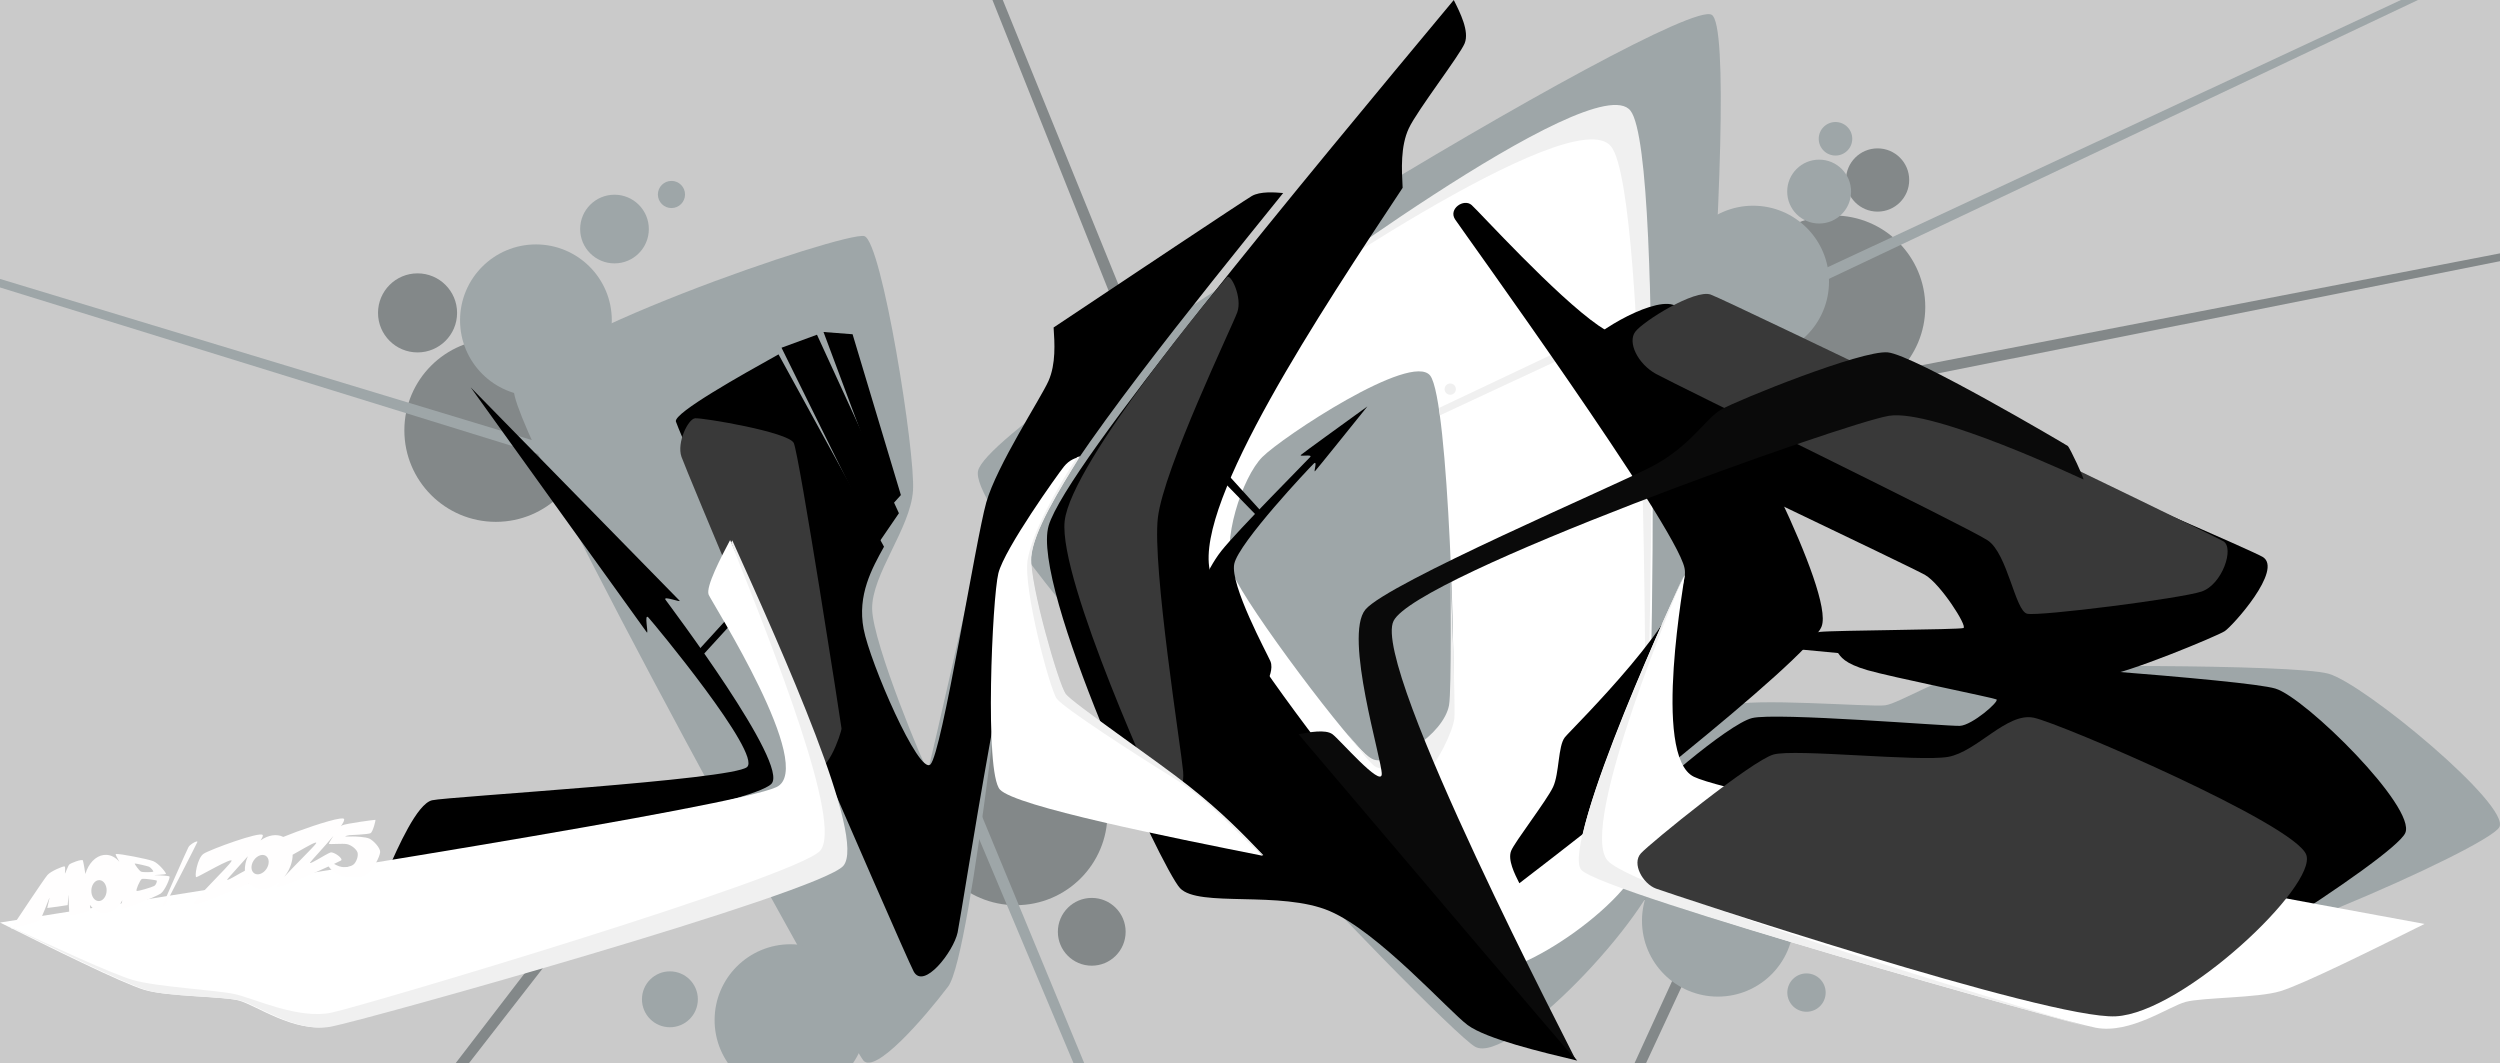
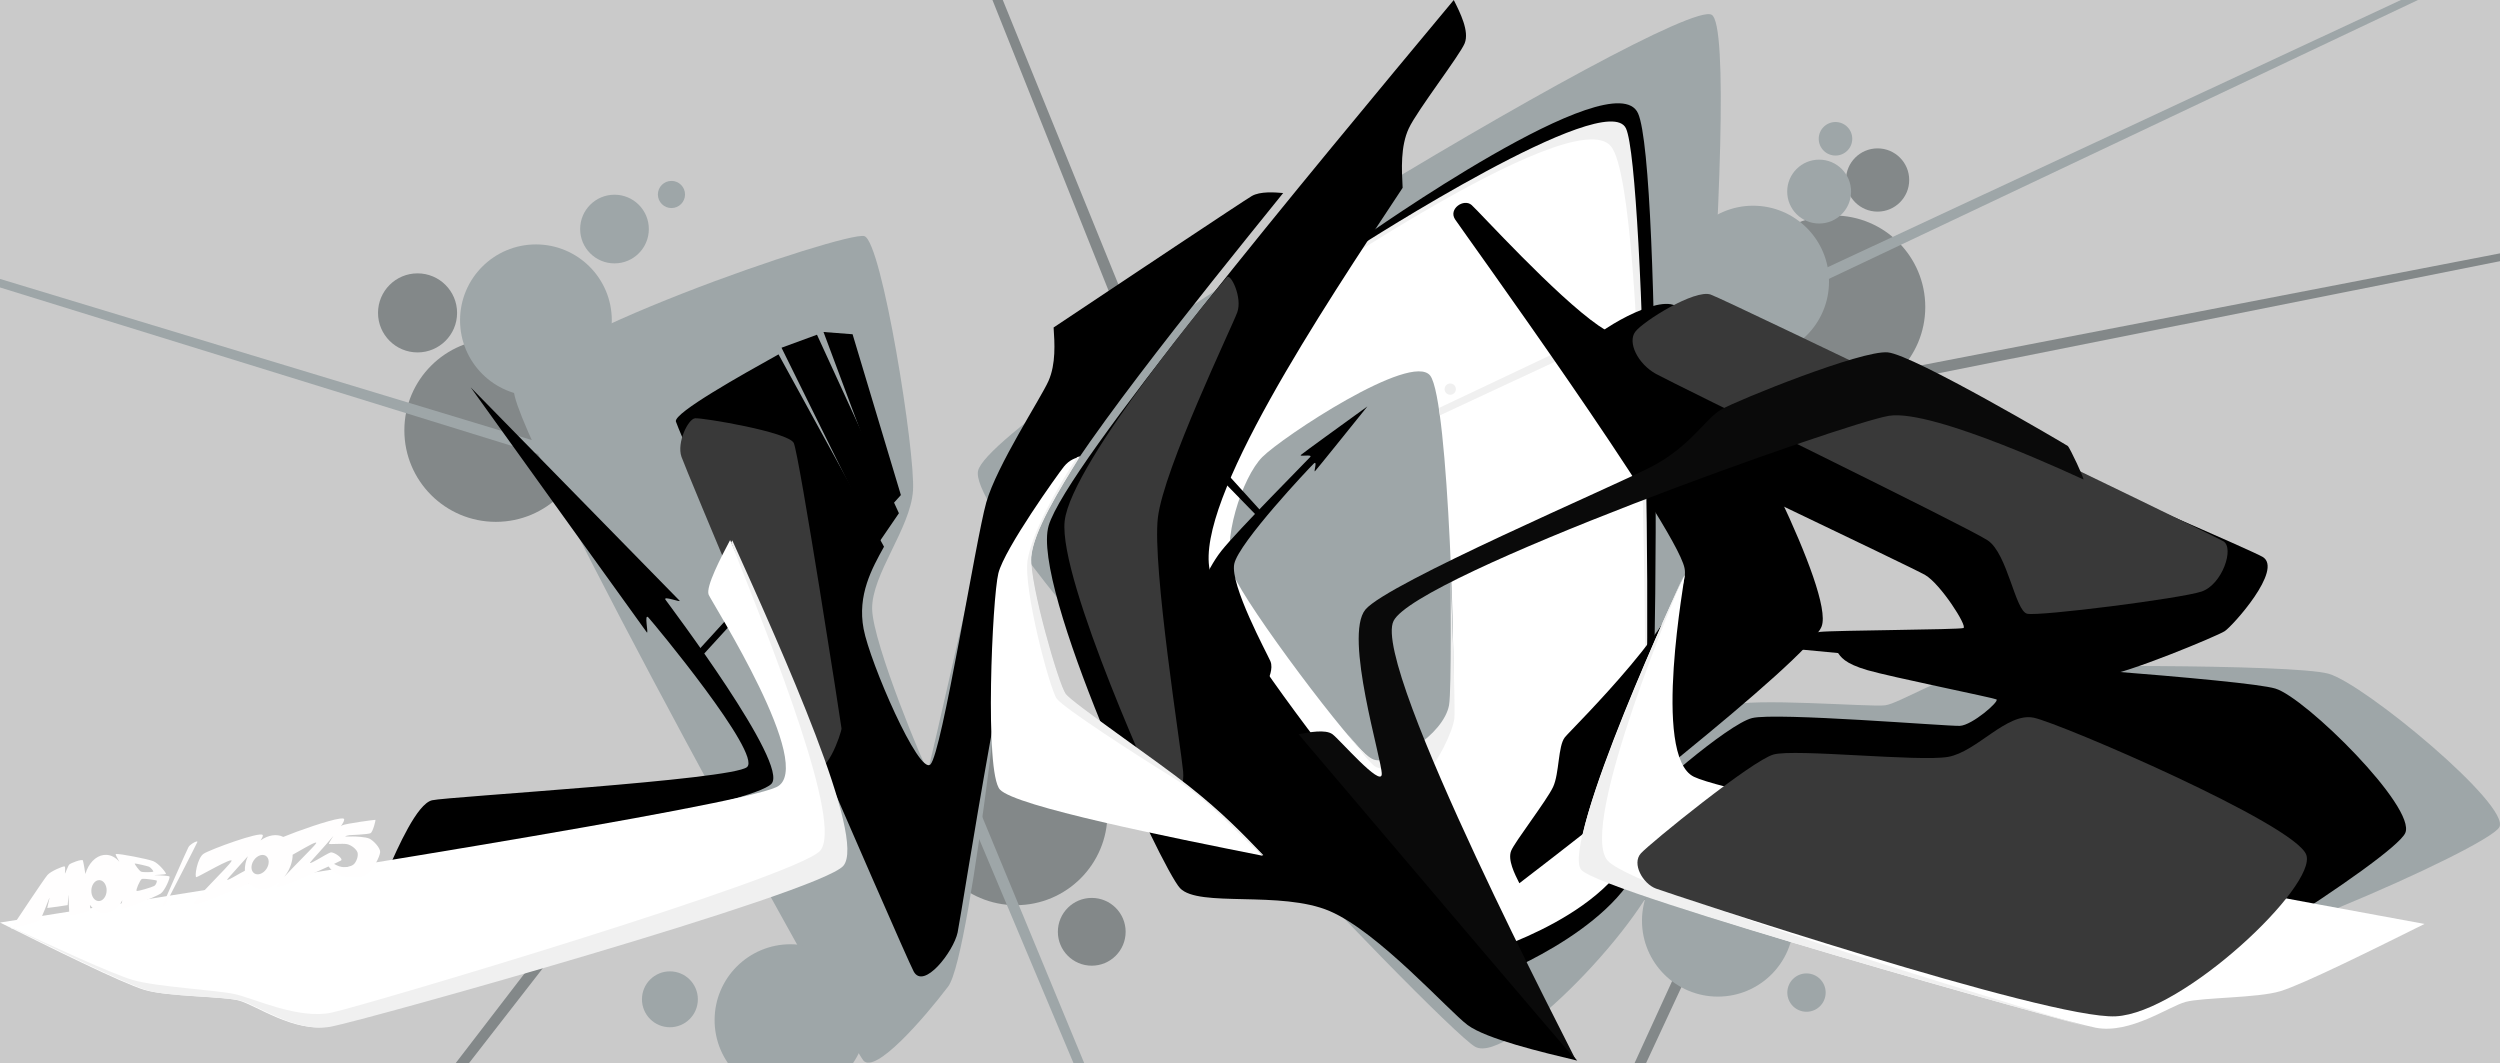
<svg xmlns="http://www.w3.org/2000/svg" width="1098" height="466.74" version="1.1" viewBox="0 0 290.52 123.49">
  <g transform="translate(-46.051 -4.0053)" type="layer">
    <rect x="37.245" y="-3.214" width="306.28" height="138.63" fill="#cacaca" stroke-width=".383" />
  </g>
  <g id="U0_block" fill="#838889" type="layer">
    <path transform="translate(21.532 22.461)" d="m175.03-17.242c0.122 1.099 0.229 2.545 0.264 4.498 0.071 3.957-0.059 9.364-0.328 15.537l-0.203 4.652 4.107-2.195c0.882-0.471 1.867-0.72 2.867-0.727 3.431 0.004 6.152 2.728 6.152 6.156-2e-3 1.758-0.753 3.429-2.066 4.598l-2.988 2.658 3.609 1.723c1.504 0.718 3.598 1.729 5.312 2.551l0.926 0.443 0.982-0.293c1.146-0.343 2.163-0.602 2.832-0.721 0.446-0.079 0.771-0.07 0.627-0.084-0.08-0.008 0.225 0.067 0.381 0.121 0.313 0.108 0.748 0.282 1.256 0.504 1.524 0.667 3.695 1.767 5.969 2.982 2.842 1.52 5.869 3.227 8.193 4.562 0.016 0.009 2.807 1.636 3.43 1.996 0.01 0.02 0.021 0.039 0.031 0.061 0.022 0.042 0.043 0.087 0.066 0.133 0.025 0.051 0.051 0.104 0.078 0.158 0.268 0.544 0.59 1.239 0.807 1.74l0.391 0.906 0.889 0.432c4.517 2.188 8.787 4.255 11.631 5.644l0.051 0.025 0.053 0.021c2.583 1.127 4.827 2.114 6.482 2.853 1e-3 4.6e-4 0.943 0.435 1.756 0.809-5e-3 0.01-9e-3 0.018-0.014 0.027-0.054 0.107-0.114 0.222-0.18 0.34-0.496 0.887-1.321 1.995-2.057 2.859-7.2e-4 8.44e-4 -1.249 1.358-1.248 1.357 5.1e-4 -3.39e-4 -1.827 0.816-1.828 0.816-0.76 0.324-1.672 0.701-2.643 1.09-1.618 0.648-3.405 1.329-4.936 1.859l0.861 5.166c5.745 0.016 11.707 0.11 15.973 0.312 1.706 0.081 3.146 0.181 4.143 0.291 0.664 0.074 1.167 0.172 1.23 0.189 0.067 0.019 0.734 0.296 1.527 0.764 1.19 0.701 2.8 1.809 4.518 3.107 4.294 3.246 9.396 7.865 11.287 10.34 0.026 0.034 0.047 0.064 0.072 0.098-1.206 0.746-3.324 1.92-6.246 3.312-2.998 1.429-6.608 3.029-10.379 4.586l-8.32 3.436 8.854 1.631c0.703 0.13 1.402 0.259 2.133 0.395-1.408 0.684-2.841 1.413-4.098 1.998-2.316 1.078-4.344 1.928-5.023 2.133-0.738 0.223-3.02 0.474-5.168 0.617-1.745 0.116-4.354 0.228-5.742 0.6-1.085 0.29-2.813 1.202-3.797 1.658-0.983 0.456-2.015 0.877-2.971 1.123-0.955 0.246-1.806 0.309-2.488 0.18-0.202-0.038-1.561-0.365-3.217-0.799l-0.014 0.053c-1.678-0.464-4.026-1.117-7.137-1.99-4.959-1.372-11.168-3.143-17.449-4.988-0.633-0.184-1.219-0.354-1.836-0.535-0.274-0.081-0.543-0.163-0.844-0.252-1.581-0.464-3.119-0.927-4.693-1.397l-2.562-0.764-0.748 2.566c-0.769 2.642-3.162 4.437-5.912 4.438-3.434 1.41e-4 -6.162-2.727-6.162-6.152 2e-3 -0.622 0.098-1.24 0.285-1.832l-4.779-2.217c-2.41 3.814-6.762 8.78-10.652 12.201l-1.543 1.357 0.926 1.834c0.014 0.028 0.305 0.604 0.42 0.832-0.842-0.234-1.715-0.462-2.475-0.709l-1.07-0.348-0.994 0.527c-0.52 0.276-0.889 0.394-1.115 0.453-0.315-0.272-0.945-0.812-0.945-0.812-0.515-0.469-1.148-1.066-1.877-1.768-2.732-2.631-6.796-6.742-11.396-11.531l-0.246-0.256-0.303-0.182c-0.657-0.394-1.4-0.807-2.131-1.119-1.41-0.603-2.96-0.959-4.441-1.176-3.386-0.495-7.493-0.377-9.83-0.545-0.831-0.06-1.517-0.16-1.93-0.27-0.184-0.049-0.288-0.094-0.348-0.121-0.067-0.109-0.463-0.748-0.463-0.748-0.228-0.392-0.502-0.889-0.809-1.469-0.512-0.965-1.114-2.161-1.772-3.518l-0.566-1.166-1.266-0.271c-4.982-1.072-9.798-2.2-12.965-3.156-1.056-0.319-1.928-0.62-2.512-0.863-0.158-0.066-0.258-0.115-0.367-0.168-0.006-0.027-0.013-0.053-0.02-0.082-0.147-0.684-0.291-1.972-0.373-3.49l-5.287-0.188c-0.79 6.305-1.688 12.82-2.562 17.951-0.525 3.079-1.048 5.674-1.5 7.33-2.93e-4 0.001-0.5 1.553-0.5 1.553-1.321 1.74-3.411 4.252-5.191 5.988-0.557 0.543-0.913 0.778-1.338 1.107l-2.008-3.314-2.129 4.408c-1.029 2.131-3.172 3.479-5.535 3.482-3.434 1.4e-4 -6.16-2.727-6.16-6.162 5.8e-5 -3.435 2.726-6.16 6.154-6.16 0.183 4.7e-4 0.361 0.008 0.537 0.023l5 0.451-2.441-4.387c-0.93-1.672-2.007-3.631-3.049-5.518l-1.084-1.965-2.117 0.74c-9.294 3.251-24.706 7.808-36.164 11.041-7.639 2.155-13.967 3.804-14.582 3.92-0.443 0.084-0.961 0.088-1.551 0.006l-0.035-0.006-0.037-0.004c-1.421-0.156-3.203-0.901-4.785-1.66-0.923-0.443-2.067-1.052-3.107-1.33-0.377-0.101-0.85-0.177-1.19-0.225l-0.021-2e-3 -0.021-0.004c-2.039-0.251-5.386-0.366-7.5-0.617l-0.02-4e-3c-0.957-0.106-1.789-0.254-2.158-0.365-0.679-0.205-2.708-1.055-5.023-2.133-1.164-0.542-2.496-1.22-3.795-1.85 11.786-1.865 24.605-3.89 37.344-5.986l1.406-0.232 0.584-1.301c0.624-1.389 1.371-2.956 2.061-4.1 0.345-0.572 0.682-1.036 0.898-1.275 0.017-0.019 0.033-0.035 0.049-0.051 0.379-0.036 2.262-0.215 2.264-0.215 6.125-0.517 21.073-1.543 28.904-2.557l3.836-0.498-1.842-3.4c-5.136-9.488-10.345-19.29-14.461-27.42l-0.092-0.184-0.121-0.168c-2.067-2.875-3.871-5.385-5.75-7.998l1.398-0.969c-1.03-2.208-1.836-4.059-2.318-5.334-0.321-0.85-0.486-1.522-0.484-1.51l-0.23-1.695-1.641-0.49c-2.622-0.782-4.399-3.166-4.4-5.9 6e-5 -3.435 2.726-6.162 6.16-6.162 3.421 6.1e-5 6.138 2.709 6.158 6.125-0.004 0.049-0.006 0.09-0.012 0.154l-0.42 4.561 4.166-1.9c5.669-2.585 12.634-5.212 18.291-7.115 2.829-0.952 5.338-1.724 7.168-2.219 0.576-0.156 0.933-0.23 1.353-0.326 0.264 0.722 0.563 1.548 0.91 2.957 0.677 2.746 1.387 6.402 1.988 10.025 0.601 3.624 1.095 7.234 1.361 9.902 0.177 1.779 0.231 3.236 0.205 3.623-0.074 1.089-0.696 2.775-1.565 4.609-0.814 1.72-1.98 3.941-2.617 5.936-0.335 1.047-0.588 2.202-0.574 3.389 0.05 4.244 5.031 16.251 6.215 18.879l0.209 0.463 0.367 0.355c0.359 0.347 1.461 1.365 3.033 1.037l1.578-0.328 0.438-1.551c0.377-1.338 2.726-11.713 4.115-17.754l0.014-0.055 0.01-0.057c0.93-5.003 1.733-9.114 2.195-11.121l0.344 5.1c0.064 0.953 0.253 2.121 0.486 3.303 0.429 2.168 2.622 11.335 4.031 13.193 0.71 0.936 3.518 2.937 4.559 3.697l7.537 5.504-3.51-8.646c-2.009-4.951-3.83-10.025-4.922-14.105l-0.145-0.539-0.348-0.436c-1.055-1.318-2.017-2.557-2.922-3.752l-4.465-5.894 0.094-0.299-0.535-0.99c-0.352-0.651-0.576-1.172-0.689-1.504 0.168-0.212 0.406-0.49 0.768-0.85 0.815-0.811 2.053-1.885 3.564-3.098l0.391-0.314 0.25-0.436c0.94-1.637 2.485-4.252 2.922-5.244 0.894-2.029 0.916-4.154 0.848-5.883 4.495-2.996 10.304-6.865 14.906-9.918-1.17 1.465-2.22 2.752-3.402 4.25l3.537 3.867c0.846-0.553 1.668-1.091 2.523-1.645l0.365-0.236 0.27-0.338c6.056-7.599 12.563-15.508 18.805-23.047-0.296 0.48-0.618 0.984-0.805 1.381-1.049 2.231-1.099 4.723-1.043 6.6l0.135 4.527 3.885-2.326c14.202-8.507 27.636-15.842 32.729-17.775zm4.797 48.504 3.102 6.701c1.639 3.542 3.095 7.101 3.789 9.547 0.231 0.815 0.374 1.506 0.426 1.959 0.022 0.19 0.021 0.305 0.019 0.389-0.021 0.039 0.02-0.042-0.043 0.047l-0.541 0.762-0.051-0.006-0.924 0.943c-1.531 1.562-3.903 3.707-6.654 6.064l-6.24 5.348 8.189-0.686c1.556-0.13 4.297-0.104 7.01-0.016 1.943 0.063 8.353 0.399 9.518 0.244 1.469-0.195 4.857-1.958 6.197-2.555l7.418-3.301-7.936-1.721c-2.122-0.46-3.531-0.801-5.019-1.154 3.012-0.05 6.392-0.101 7.697-0.176 0.109-0.006 0.847-0.031 1.367-0.236 0.816-0.322 1.313-0.951 1.549-1.57 0.459-1.204-0.084-2.34-0.191-2.584-0.703-1.605-3.273-5.524-5.453-6.781-1.175-0.678-11.728-5.707-16.568-8.027zm36.359 0.148c7e-3 0.013 0.017 0.027 0.025 0.043 0.01 0.018 0.018 0.036 0.029 0.057-0.059-0.081-0.071-0.13-0.055-0.1zm-28.256 61.467c0.021 2e-6 0.043 0.002 0.066 0.006 0.028 0.005 0.029 0.005 0.057 0.014 0.017 0.005 0.032 0.011 0.047 0.018 0.014 6e-3 0.028 0.012 0.041 0.02 0.011 0.006 0.021 0.012 0.031 0.02 9e-3 0.006 0.019 0.012 0.027 0.02 8e-3 0.006 0.016 0.015 0.023 0.021 0.066 0.062 0.116 0.153 0.131 0.252 3e-3 0.021 4e-3 0.04 4e-3 0.059-2e-5 0.134-0.011 0.165-0.098 0.271-6e-3 0.008-0.013 0.016-0.019 0.023-8e-3 0.008-0.015 0.016-0.023 0.023-9e-3 0.008-0.019 0.016-0.029 0.023-0.011 0.008-0.023 0.016-0.035 0.023-0.014 0.008-0.028 0.016-0.043 0.023-0.017 0.008-0.035 0.016-0.053 0.021-0.03 0.009-0.03 0.009-0.061 0.014-0.023 0.004-0.046 0.006-0.066 0.006-0.018 2e-6 -0.038-8.89e-4 -0.059-0.004-0.028-0.004-0.029-0.006-0.057-0.014-0.025-7e-3 -0.025-0.006-0.049-0.016-0.014-0.006-0.028-0.013-0.041-0.02-0.012-0.006-0.022-0.012-0.033-0.02-0.01-0.006-0.018-0.014-0.027-0.021-8e-3 -0.006-0.016-0.013-0.023-0.02-0.068-0.062-0.119-0.151-0.135-0.25-4e-3 -0.023-6e-3 -0.046-6e-3 -0.066-1e-5 -0.02 2e-3 -0.042 6e-3 -0.064 5e-3 -0.031 4e-3 -0.032 0.014-0.062 6e-3 -0.018 0.014-0.036 0.021-0.053 7e-3 -0.015 0.015-0.029 0.023-0.043 7e-3 -0.012 0.015-0.024 0.023-0.035 8e-3 -0.01 0.015-0.02 0.023-0.029 8e-3 -0.008 0.015-0.016 0.023-0.023 7e-3 -0.007 0.015-0.013 0.023-0.02 0.107-0.087 0.138-0.098 0.271-0.098zm-132.08 0.623c0.359 6e-6 0.592 0.233 0.592 0.592-7e-6 0.359-0.233 0.592-0.592 0.592-0.359-5e-6 -0.592-0.233-0.592-0.592 6e-6 -0.359 0.233-0.592 0.592-0.592zm164.7 0.961c0.161 0.011 0.166 0.069 0.178 0.098-0.087-0.026-0.173-0.052-0.273-0.082 0.025-8.12e-4 0.075-0.017 0.096-0.016z" stop-color="#000000" style="-inkscape-stroke:none;font-variation-settings:normal" />
    <path d="m67.777 105.43-1.877 1.256-122.98 160.1 0.132 0.068 125.12-160.89z" stop-color="#000000" style="-inkscape-stroke:none;font-variation-settings:normal" />
    <path d="m213.13 45.06 2.239 0.291 197.98-39.519-0.055-0.138-200.11 38.704z" stop-color="#000000" style="-inkscape-stroke:none;font-variation-settings:normal" />
    <path d="m200.85 101.47-1.548 1.644-84.062 183.55 0.144 0.036 85.97-184.8z" stop-color="#000000" style="-inkscape-stroke:none;font-variation-settings:normal" />
    <path d="m131.35 38.378-0.135-2.254-76.011-187.03-0.125 0.08 75.611 189.27z" stop-color="#000000" style="-inkscape-stroke:none;font-variation-settings:normal" />
    <g stroke-dasharray="0.794, 0.794" stroke-width=".265">
      <circle cx="57.622" cy="50.009" r="10.632" />
      <circle cx="213.1" cy="35.672" r="10.632" />
      <circle cx="118.06" cy="94.556" r="10.632" />
    </g>
    <circle cx="126.87" cy="108.28" r="3.938" stroke-dasharray="0.294, 0.294" stroke-width=".098" />
    <circle cx="218.19" cy="20.915" r="3.675" stroke-dasharray="0.274, 0.274" stroke-width=".091" />
    <circle cx="48.523" cy="36.358" r="4.594" stroke-dasharray="0.343, 0.343" stroke-width=".114" />
  </g>
  <g id="U1_block" transform="translate(-46.051 -4.0053)" fill="#9ea6a8" type="layer">
    <path transform="translate(-3.5269 .37125)" d="m149.9 126.86c-1.379-1.665-40.66-72.382-40.609-77.86 0.051-5.477 38.698-18.611 40.74-17.925 2.043 0.686 5.942 25.197 5.645 29.581-0.297 4.384-4.796 9.702-4.749 13.722 0.047 4.02 6.31 18.946 6.474 18.81 0.163-0.136 6.516-28.798 7.271-30.902s2.82 1.886 2.672 5.072c-0.147 3.186-4.813 47.268-7.586 50.919-2.773 3.651-8.479 10.247-9.859 8.582z" stop-color="#000000" style="-inkscape-stroke:none;font-variation-settings:normal" />
    <path d="m159.71 58.713c1.55-6.775 81.379-55.183 85.247-52.995 3.868 2.188-3.941 91.238-5.505 98.072-1.564 6.835-18.053 24.074-21.984 21.85-3.931-2.224-59.308-60.153-57.758-66.927z" stop-color="#000000" style="-inkscape-stroke:none;font-variation-settings:normal" />
    <path d="m246.93 86.029c-2.41 1.009-18.815 15.236-16.52 16.957 2.295 1.721 52.574 14.53 62.288 14.278 9.714-0.252 42.317-14.654 43.782-17.119 1.465-2.465-15.696-16.696-19.832-17.85-4.136-1.154-35.59-1.022-39.968-0.58-4.378 0.443-9.858 4.026-11.557 4.251-1.699 0.226-15.783-0.947-18.193 0.062z" stop-color="#000000" style="-inkscape-stroke:none;font-variation-settings:normal" />
    <g stroke-dasharray="0.506, 0.506" stroke-width=".169">
      <circle cx="108.33" cy="41.223" r="8.817" />
      <circle cx="249.78" cy="36.725" r="8.817" />
      <circle cx="245.68" cy="111" r="8.817" />
    </g>
    <circle cx="255.98" cy="119.35" r="2.228" stroke-dasharray="0.128, 0.128" stroke-width=".043" />
    <circle cx="257.45" cy="26.266" r="3.712" stroke-dasharray="0.213, 0.213" stroke-width=".071" />
    <circle cx="259.35" cy="20.131" r="1.949" stroke-dasharray="0.112, 0.112" stroke-width=".037" />
    <circle cx="137.91" cy="122.55" r="8.817" stroke-dasharray="0.506, 0.506" stroke-width=".169" />
    <circle cx="123.9" cy="120.13" r="3.248" stroke-dasharray="0.186, 0.186" stroke-width=".062" />
    <circle cx="117.46" cy="30.62" r="3.991" stroke-dasharray="0.229, 0.229" stroke-width=".076" />
    <circle cx="124.08" cy="26.603" r="1.578" stroke-dasharray="0.091, 0.091" stroke-width=".03" />
    <path d="m112.47 57.296-1.838-1.313-193.21-58.54-0.016 0.148 194.7 60.263z" stop-color="#000000" style="-inkscape-stroke:none;font-variation-settings:normal" />
    <path d="m246.67 41.247 2.243-0.261 182.47-86.376-0.087-0.12-184.74 86.102z" stop-color="#000000" style="-inkscape-stroke:none;font-variation-settings:normal" />
    <path d="m157.64 94.422 0.163 2.252 78.326 186.07 0.124-0.082-77.953-188.32z" stop-color="#000000" style="-inkscape-stroke:none;font-variation-settings:normal" />
  </g>
  <g id="O_block" transform="translate(-46.051 -4.0053)" type="layer">
    <path transform="matrix(2.1376 0 0 2.1376 -.26587 -53.855)" d="m110.2 33.552c-1.986-2.545-19.681 10.428-21.179 11.779s-5.44 7.719-3.904 11.454c1.536 3.734 15.571 21.904 17.02 22.934 1.449 1.03 8.366-3.566 8.848-6.233 0.482-2.667 1.201-37.388-0.785-39.932zm-10.782 13.934c1.019 1.312 1.42 16.705 1.206 18.123-0.214 1.418-3.311 3.504-4.401 2.761-1.09-0.743-6.818-8.37-7.514-10.096s0.503-5.275 1.582-6.36c1.079-1.085 8.108-5.741 9.127-4.428z" fill="#fff" stop-color="#000000" style="-inkscape-stroke:none;font-variation-settings:normal" />
    <g fill="#f0f0f0">
      <path d="m192.87 40.484c-0.012 0.022 35.96-25.102 40.409-19.455 4.449 5.647 3.975 75.822 3.987 75.8 0.012-0.022 2.47-74.62-1.744-79.969s-42.64 23.602-42.652 23.624z" stop-color="#000000" style="-inkscape-stroke:none;font-variation-settings:normal" />
      <path transform="translate(-.066861 -.07346)" d="m202.73 89.398c0.965 1.182 2.257 2.765 3.164 2.986s2.837-0.339 4.765-1.588c1.928-1.25 3.549-3.101 3.851-4.778 0.302-1.677 0.172-14.877 0.177-14.865 5e-3 0.013 0.593 14.904 0.437 16.414-0.155 1.51-2.153 5.586-3.291 6.188-1.138 0.602-5.215-0.217-5.859-0.574-0.644-0.357-2.242-2.462-3.244-3.783z" stop-color="#000000" style="-inkscape-stroke:none;font-variation-settings:normal" />
      <path d="m213.28 51.409 22.113-10.465 0.093 1.021-22.105 10.302z" stop-color="#000000" style="-inkscape-stroke:none;font-variation-settings:normal" />
      <circle cx="214.58" cy="49.223" r=".656" stroke-dasharray="0.512, 0.512" stroke-width=".171" />
    </g>
  </g>
  <g id="M1_block" transform="translate(-46.051 -4.0053)" type="layer">
    <path transform="matrix(1.8311 0 0 1.8311 39.903 -26.442)" d="m46.25 43.372c0.124 0.555 14.45 33.707 15.09 34.902 0.639 1.195 2.534-1.257 2.792-2.472 0.258-1.215 3.412-21.817 5.163-25.862 1.751-4.045 9.984-14.238 15.497-21.063-0.525-0.044-1.459-0.122-1.996 0.193-0.537 0.315-8.242 5.451-12.573 8.339 0.066 0.984 0.154 2.31-0.324 3.394-0.478 1.084-3.284 5.371-3.949 7.709-0.665 2.339-2.819 15.951-3.547 16.631-0.728 0.679-3.832-6.451-4.238-8.605s0.529-3.837 1.295-5.215c-2.231-4.069-4.463-8.138-6.694-12.207-2.275 1.269-6.639 3.702-6.515 4.257z" stop-color="#000000" style="-inkscape-stroke:none;font-variation-settings:normal" />
    <path d="m136.87 44.412 11.235 22.755 2.407-3.524-9.522-20.743z" stop-color="#000000" style="-inkscape-stroke:none;font-variation-settings:normal" />
    <path d="m141.75 42.585 7.634 20.455 1.357-1.507-5.614-18.689z" stop-color="#000000" style="-inkscape-stroke:none;font-variation-settings:normal" />
  </g>
  <g id="M3_block" transform="translate(-46.051 -4.0053)" type="layer">
    <path transform="matrix(1.7905 .38339 -.38339 1.7905 94.475 -91.939)" d="m75.329 37.455c-6.856 13.069-17.838 34.002-18.156 37.998-0.318 3.996 11.557 19.783 12.971 20.756s6.286-1.214 9.593-0.566c3.307 0.648 8.719 4.625 10.073 5.239 1.354 0.613 4.943 0.697 7.274 0.751-10.926-8.501-27.538-21.427-29.331-25.571s3.45-17.493 6.898-26.273c-0.304-1.12-0.692-2.55-0.406-3.781 0.286-1.231 2.192-5.202 2.335-6.01s-0.684-1.837-1.251-2.542z" stop-color="#000000" style="-inkscape-stroke:none;font-variation-settings:normal" />
    <path transform="matrix(1.8311 0 0 1.8311 39.903 -26.442)" d="m27.937 71.93c0.681-1.547 1.887-4.287 2.838-4.515 0.952-0.228 19.012-1.286 19.99-2.106 0.977-0.82-5.952-9.168-6.257-9.493-0.305-0.325 0.04 1.126-0.106 0.937-0.146-0.189-7.397-10.285-11.174-15.544 4.475 4.566 13.113 13.382 13.254 13.534 0.14 0.152-1.081-0.338-0.888-0.054s7.909 10.483 6.716 11.687-15.418 3.873-24.372 5.553z" stop-color="#000000" style="-inkscape-stroke:none;font-variation-settings:normal" />
    <path d="m127.17 79.607 6.203-6.798 0.34 0.765-6.288 6.883z" stop-color="#000000" style="-inkscape-stroke:none;font-variation-settings:normal" />
    <path d="m193.42 82.974c7e-3 -0.015 0.635-1.264 0.26-2.137-0.375-0.873-4.716-8.854-4.197-11.311 0.519-2.457 8.736-11.172 9.233-11.645 0.497-0.473-0.07 1.107 0.16 0.865 0.229-0.242 3.958-4.878 6.079-7.516-2.736 1.979-7.427 5.371-7.723 5.633s1.394-0.12 1.075 0.249c-0.318 0.369-8.443 8.536-10.323 10.906-1.88 2.371-3.256 6.321-3.188 6.461 0.068 0.141 8.443 8.338 8.531 8.423 0.087 0.085 0.087 0.085 0.095 0.071z" stop-color="#000000" style="-inkscape-stroke:none;font-variation-settings:normal" />
    <path d="m192.53 64.383-5.119-5.25h1.313l3.806 4.2z" stop-color="#000000" style="-inkscape-stroke:none;font-variation-settings:normal" />
+     <path d="m204.3 31.723c0.358-0.26 29.338-20.755 32.107-14.546 2.769 6.208 2.415 76.039 0.847 85.011-1.568 8.972-16.914 15.074-17.123 15.124-0.209 0.05-2.225-2.344-2.037-2.429 0.187-0.085 16.7-4.842 18.499-14.565 1.799-9.723 0.648-76.563-1.589-81.39-2.238-4.827-30.841 13.589-31.172 13.795s0.11-0.739 0.468-0.998z" stop-color="#000000" style="-inkscape-stroke:none;font-variation-settings:normal" />
  </g>
  <g id="M4_block" transform="translate(-46.051 -4.0053)" fill="#393939" type="layer">
    <path transform="translate(-.65628 -1.8376)" d="m189.29 38.045c-0.445 0.438-18.102 21.528-18.859 28.346-0.757 6.817 11.056 32.616 11.673 33.677 0.617 1.061 2.296-2.14 2.095-4.558-0.202-2.418-3.606-23.803-2.939-29.494s8.596-22.149 9.223-23.868c0.627-1.72-0.747-4.541-1.192-4.103z" stop-color="#000000" style="-inkscape-stroke:none;font-variation-settings:normal" />
    <path d="m125.24 57.077c0.562 1.611 13.772 33.151 15.189 35.581s3.441-3.588 3.412-4.006c-0.029-0.418-4.925-31.88-5.548-33.169-0.623-1.288-10.641-2.953-11.467-2.872-0.825 0.081-2.147 2.854-1.585 4.465z" stop-color="#000000" style="-inkscape-stroke:none;font-variation-settings:normal" />
  </g>
  <g id="M2_block" transform="translate(-46.051 -4.0053)" type="layer">
    <path transform="matrix(1.2895 1.3001 -1.3001 1.2895 143.92 -52.956)" d="m26.016 101.08c10.425-14.457 27.64-38.329 28.597-41.037 0.957-2.707-11.205-5.338-11.7-5.544-0.495-0.206-1.144-2.269-1.502-3.407 7.28 2.72 19.45 7.268 19.626 9.543 0.176 2.275-14.412 28.438-15.654 30.276-1.243 1.839-4.226 2.336-5.18 2.892-0.954 0.556-3.377 3.063-4.707 3.784-1.33 0.721-6.134 2.355-9.479 3.494z" fill="#fff" stop-color="#000000" style="-inkscape-stroke:none;font-variation-settings:normal" />
    <path d="m131.15 66.8c-0.04 0.075-0.094 0.181-0.135 0.26 4.933 12.38 13.029 32.753 10.345 35.803-2.701 3.071-52.909 17.989-56.776 18.814-3.868 0.825-9.045-1.667-11.225-2.148-2.181-0.481-9.165-0.837-11.913-1.657-2.459-0.734-9.266-3.882-14.846-6.483 5.779 2.874 13.866 6.888 16.477 7.676 2.652 0.8 9.035 0.717 10.988 1.24 1.953 0.523 6.447 3.76 10.439 3.005 3.993-0.755 56.816-15.527 59.547-18.689 2.732-3.162-7.05-24.848-12.901-37.821z" fill="#f0f0f0" stop-color="#000000" style="-inkscape-stroke:none;font-variation-settings:normal" />
    <path transform="matrix(-1.8311 0 0 1.8311 267.8 -28.037)" d="m52.588 46.496c1.26 2.024 2.967 4.766 3.091 6.4 0.124 1.635-1.732 8.085-2.183 8.681s-5.683 4.162-7.814 5.848c-2.131 1.685-3.429 3.035-4.727 4.386 5.917-1.181 15.702-3.136 16.687-4.205s0.488-12.17 0.099-13.73c-0.389-1.559-3.796-6.316-4.157-6.764-0.361-0.449-0.752-0.551-0.996-0.615z" fill="#fff" stop-color="#000000" style="-inkscape-stroke:none;font-variation-settings:normal" />
    <path d="m171.56 57.025c-0.1 0.026-0.218 0.059-0.342 0.099-2.497 3.852-5.193 8.753-5.742 11.907-0.566 3.253 2.571 15.064 3.372 16.155 0.801 1.091 9.11 6.464 13.569 9.225 4.326 2.679 7.483 6.566 10.27 8.934 0.052 0.01 0.123 0.025 0.175 0.035-2.377-2.472-4.753-4.944-8.655-8.03-3.902-3.086-13.482-9.617-14.309-10.708s-4.225-12.903-3.998-15.896c0.227-2.993 3.353-8.014 5.661-11.72z" fill="#f0f0f0" stop-color="#000000" style="-inkscape-stroke:none;font-variation-settings:normal" />
  </g>
  <g id="sign" type="layer">
    <path d="m39.498 95.125c-1.295 0.174-4.848 1.417-6.58 2.13a2.471 3.386 33.469 0 0-2.646 0.409c0.208-0.312 0.315-0.54 0.257-0.628-0.297-0.455-6.11 1.683-6.864 2.172-0.754 0.489-1.093 2.759-0.842 2.724 0.251-0.035 4.35-2.449 4.076-1.866-0.275 0.583-4.497 4.571-4.367 4.974 0.105 0.328 4.575-1.557 6.441-2.397a2.471 3.386 33.469 0 0 0.39 0.358 2.471 3.386 33.469 0 0 3.37-0.773c-0.366 0.421-0.592 0.729-0.555 0.819 0.113 0.27 3.868-1.375 6.005-2.361 0.209 0.291 0.517 0.604 0.914 0.823 0.892 0.493 2.48 0.642 3.351 0.192 0.87-0.45 1.713-2.188 1.73-2.691 0.017-0.503-0.809-1.353-1.251-1.557-0.442-0.205-1.572-0.247-1.883-0.249-0.31-0.002-0.831 0.019-0.914-0.011-0.083-0.03 0.441-0.138 0.477-0.141 0.036-3e-3 2.206-0.087 2.465-0.238 0.259-0.152 0.615-1.523 0.55-1.544-0.065-0.021-3.465 0.433-3.874 0.646-0.04 0.021-0.089 0.061-0.141 0.109 0.312-0.451 0.471-0.783 0.348-0.879-0.062-0.049-0.222-0.052-0.457-0.021zm-16.654 2.658c-0.227 0.041-0.79 0.38-0.943 0.659-0.205 0.372-2.882 6.461-2.974 6.693-0.092 0.232 0.247 0.047 0.379-0.191 0.131-0.238 3.522-6.824 3.627-7.088 0.026-0.066-0.012-0.086-0.088-0.072zm-10.793 1.569a2.471 3.386 2.71 0 0-2.128 2.209c-0.135-0.833-0.252-1.497-0.286-1.568-0.101-0.209-1.423 0.305-1.584 0.468-0.161 0.163-0.452 1.031-0.497 1.048-0.045 0.017 0.087-0.774-0.053-0.827-0.14-0.053-1.594 0.539-1.996 1.005-0.402 0.466-3.839 5.646-4.036 5.942-0.197 0.297-0.197 0.297-0.042 0.259 0.155-0.038 2.932-0.713 3.186-0.953 0.254-0.24 0.988-2.308 1.108-2.561 0.119-0.254-0.253 1.12-0.234 1.138 0.019 0.018 2.346-0.311 2.371-0.334 0.025-0.023 0.105-1.345 0.12-1.138 0.015 0.207 0.004 2.164 0.14 2.301 0.136 0.137 2.321-0.432 2.374-0.649 0.009-0.037-0.013-0.257-0.047-0.538a2.471 3.386 2.71 0 0 1.605 0.949 2.471 3.386 2.71 0 0 2.162-1.489c-0.116 0.531-0.203 0.906-0.094 0.973 0.246 0.152 4.063-1.414 4.554-1.75 0.491-0.336 1.131-1.854 1.02-1.98-0.11-0.126-1.707-0.148-1.77-0.163-0.063-0.015 1.302-0.051 1.361-0.145 0.058-0.094-0.814-1.212-1.474-1.478-0.639-0.257-3.951-0.894-4.319-0.832-0.012 2e-3 -0.021 0.005-0.026 0.008-0.094 0.059 0.143 0.377 0.411 0.905a2.471 3.386 2.71 0 0-1.504-0.812 2.471 3.386 2.71 0 0-0.323 0.014zm3.617 0.991c0.134-0.012 1.475 0.297 1.655 0.377 0.186 0.082 0.568 0.523 0.48 0.578-0.088 0.055-1.182 0.09-1.406-9e-3 -0.224-0.098-0.794-0.909-0.738-0.944 0.002-9.6e-4 0.005-2e-3 0.009-2e-3zm23.069-3.197c-0.297 0.448-0.533 0.857-0.513 0.904 0.044 0.101 1.601-0.065 2.108 0.045 0.506 0.11 1.099 0.586 1.216 0.975 0.117 0.389-0.126 1.089-0.44 1.364-0.314 0.275-1.013 0.463-1.694 0.233-0.201-0.068-0.403-0.171-0.594-0.278 0.424-0.2 0.754-0.36 0.81-0.398 0.304-0.203-0.815-1.028-1.215-0.93-0.399 0.099-2.687 1.603-2.358 1.14 0.188-0.265 1.599-1.755 2.679-3.055zm-2.06 0.766c0.084-0.013 0.103 0.022 0.031 0.124-0.32 0.455-2.453 2.516-3.675 3.857a2.471 3.386 33.469 0 0 0.259-0.354 2.471 3.386 33.469 0 0 0.719-2.217c0.766-0.417 2.305-1.353 2.665-1.411zm-7.876 1.588a2.471 3.386 33.469 0 0-0.347 1.684c-0.736 0.373-2.294 1.363-2.018 0.975 0.169-0.238 1.322-1.462 2.364-2.659zm1.487-0.125a0.889 1.218 33.469 0 1 0.609 0.084 0.889 1.218 33.469 0 1 0.07 1.506 0.889 1.218 33.469 0 1-1.413 0.526 0.889 1.218 33.469 0 1-0.07-1.506 0.889 1.218 33.469 0 1 0.804-0.61zm-18.927 2.921a0.889 1.218 2.71 0 1 0.199-0.021 0.889 1.218 2.71 0 1 0.83 1.259 0.889 1.218 2.71 0 1-0.945 1.175 0.889 1.218 2.71 0 1-0.83-1.259 0.889 1.218 2.71 0 1 0.746-1.154zm5.195-0.166c0.37-0.042 1.57 0.15 1.644 0.19 0.082 0.045-0.038 0.504-0.299 0.642-0.261 0.138-1.883 0.639-2.02 0.564-0.137-0.074 0.394-1.272 0.589-1.376 0.018-0.01 0.048-0.016 0.086-0.021z" fill="#fffefe" stop-color="#000000" style="-inkscape-stroke:none;font-variation-settings:normal" />
  </g>
  <g id="B1_block" transform="translate(-46.051 -4.0053)" type="layer">
    <path transform="matrix(1.8311 0 0 1.8311 43.431 -19.756)" d="m107.6 32.313c1.482 0.451 36.091 15.217 37.424 16.004 1.333 0.787-1.905 4.385-2.4 4.711-0.495 0.326-6.382 2.756-7.582 2.804-1.199 0.048-18.943-1.579-19.295-1.634-0.351-0.055 0.276-1.019 1.176-1.12 0.9-0.102 8.841-0.139 9.114-0.246 0.273-0.108-1.459-2.806-2.43-3.366-0.971-0.56-17.016-8.135-17.883-8.687s-3.89-4.889-3.782-5.635 4.175-3.281 5.657-2.829z" stop-color="#000000" style="-inkscape-stroke:none;font-variation-settings:normal" />
    <path transform="matrix(-1.3436 -.28769 .28769 -1.3436 312.03 193)" d="m75.404 49.465c-1.388 1.636-18.578 21.905-19.061 24.954-0.483 3.049 11.368 17.178 12.838 18.247 1.471 1.069 6.903 1.012 10.939 2.685 4.036 1.673 11.865 7.289 12.627 7.72 0.761 0.431 1.873-0.726 1.119-1.475s-23.665-21.405-25.149-24.77c-1.485-3.365 6.47-15.274 6.894-16.116 0.424-0.842-0.189-3.098 0.098-4.328 0.286-1.231 2.192-5.202 2.335-6.01 0.143-0.808-0.684-1.837-1.251-2.542 0 1e-6 0 3e-6 -1.388 1.636z" stop-color="#000000" style="-inkscape-stroke:none;font-variation-settings:normal" />
  </g>
  <g id="B3_block" transform="translate(-46.051 -4.0053)" type="layer">
    <path d="m259.53 79.693c17.567 1.217 47.424 3.286 50.928 4.324 3.504 1.038 16.45 13.845 15.1 16.795-1.35 2.95-28.368 20.014-32.205 20.255-3.837 0.242-54.064-14.56-54.657-14.803s-3.288-6.614-2.465-8.138c0.823-1.523 10.645-9.993 13.429-10.678s22.709 0.963 24.135 0.906 4.665-2.873 4.256-3.075c-0.409-0.202-12.323-2.619-14.988-3.398-2.665-0.779-3.132-1.537-3.532-2.189z" stop-color="#000000" style="-inkscape-stroke:none;font-variation-settings:normal" />
  </g>
  <g id="B2_block" transform="translate(-46.051 -4.0053)" type="layer">
    <path transform="matrix(-1.2895 1.3001 1.3001 1.2895 229.93 -52.795)" d="m26.016 101.08c9.443-13.819 25.036-36.637 26.019-39.493 0.983-2.856-8.794-9.43-8.671-9.435 0.122-0.005 17.663 6.301 17.755 8.53 0.093 2.228-14.495 28.391-15.737 30.229-1.243 1.839-4.226 2.336-5.18 2.892-0.954 0.556-3.377 3.063-4.707 3.784-1.33 0.721-6.134 2.355-9.479 3.494z" fill="#fff" stop-color="#000000" style="-inkscape-stroke:none;font-variation-settings:normal" />
-     <path transform="translate(-.06523 .1111)" d="m241.65 71.081c0.146-0.344 0.146-0.344-0.015 8e-3 -0.162 0.352-14.284 31.112-11.747 33.899s58.701 18.207 58.716 18.199c0.015-8e-3 -52.053-15.316-55.653-19.27s8.553-32.492 8.7-32.835z" fill="#f0f0f0" stop-color="#000000" style="-inkscape-stroke:none;font-variation-settings:normal" />
+     <path transform="translate(-.06523 .1111)" d="m241.65 71.081c0.146-0.344 0.146-0.344-0.015 8e-3 -0.162 0.352-14.284 31.112-11.747 33.899s58.701 18.207 58.716 18.199c0.015-8e-3 -52.053-15.316-55.653-19.27-3.6-3.955 8.553-32.492 8.7-32.835z" fill="#f0f0f0" stop-color="#000000" style="-inkscape-stroke:none;font-variation-settings:normal" />
    <path d="m246.99 108.98 4.78-12.309 0.655 0.214-4.299 12.466z" fill="#f0f0f0" stop-color="#000000" style="-inkscape-stroke:none;font-variation-settings:normal" />
  </g>
  <g id="B4_block" transform="translate(-46.051 -4.0053)" type="layer">
    <path d="m252.15 91.681c2.494-0.69 16.924 0.865 20.279 0.278 3.355-0.588 6.846-5.216 9.97-4.55 3.125 0.666 30.331 12.353 31.658 15.924 1.327 3.57-14.325 18.39-22.141 18.774-7.816 0.385-51.921-14.284-53.434-14.847s-2.837-2.89-1.748-4.088c1.089-1.198 12.922-10.8 15.416-11.49z" fill="#393939" stop-color="#000000" style="-inkscape-stroke:none;font-variation-settings:normal" />
  </g>
  <g id="B5_block" type="layer">
    <path transform="translate(-42.524 -5.8616)" d="m232.55 44.419c0.91-1.23 6.921-4.97 8.764-4.331s58.254 27.885 59.576 28.665c1.322 0.78-0.123 5.042-2.53 5.85-2.407 0.808-18.855 2.893-20.259 2.578-1.403-0.315-2.274-6.976-4.588-8.525-2.314-1.55-36.414-18.163-38.545-19.342s-3.329-3.665-2.419-4.894z" fill="#393939" stop-color="#000000" style="-inkscape-stroke:none;font-variation-settings:normal" />
  </g>
  <g id="G1_block" transform="translate(-46.051 -4.0053)" type="layer">
    <path d="m196.96 89.331c10.859 12.794 32.139 37.867 32.17 37.765 0.03-0.102-23.806-45.618-21.137-50.936 2.668-5.319 52.374-22.984 57.563-23.836 5.189-0.851 22.415 7.338 22.597 7.394 0.182 0.056-1.582-3.724-1.812-3.889-0.23-0.164-17.887-10.583-20.911-10.877-3.024-0.294-17.506 5.572-19.353 6.635-1.847 1.063-3.598 4.314-8.122 6.657-4.524 2.343-30.694 13.53-33.235 16.599-2.541 3.069 1.958 17.532 1.903 19.125-0.055 1.593-4.914-4.052-5.731-4.645-0.817-0.594-2.718-0.227-3.931 0.007z" fill="#0a0a0a" stop-color="#000000" style="-inkscape-stroke:none;font-variation-settings:normal" />
  </g>
</svg>
